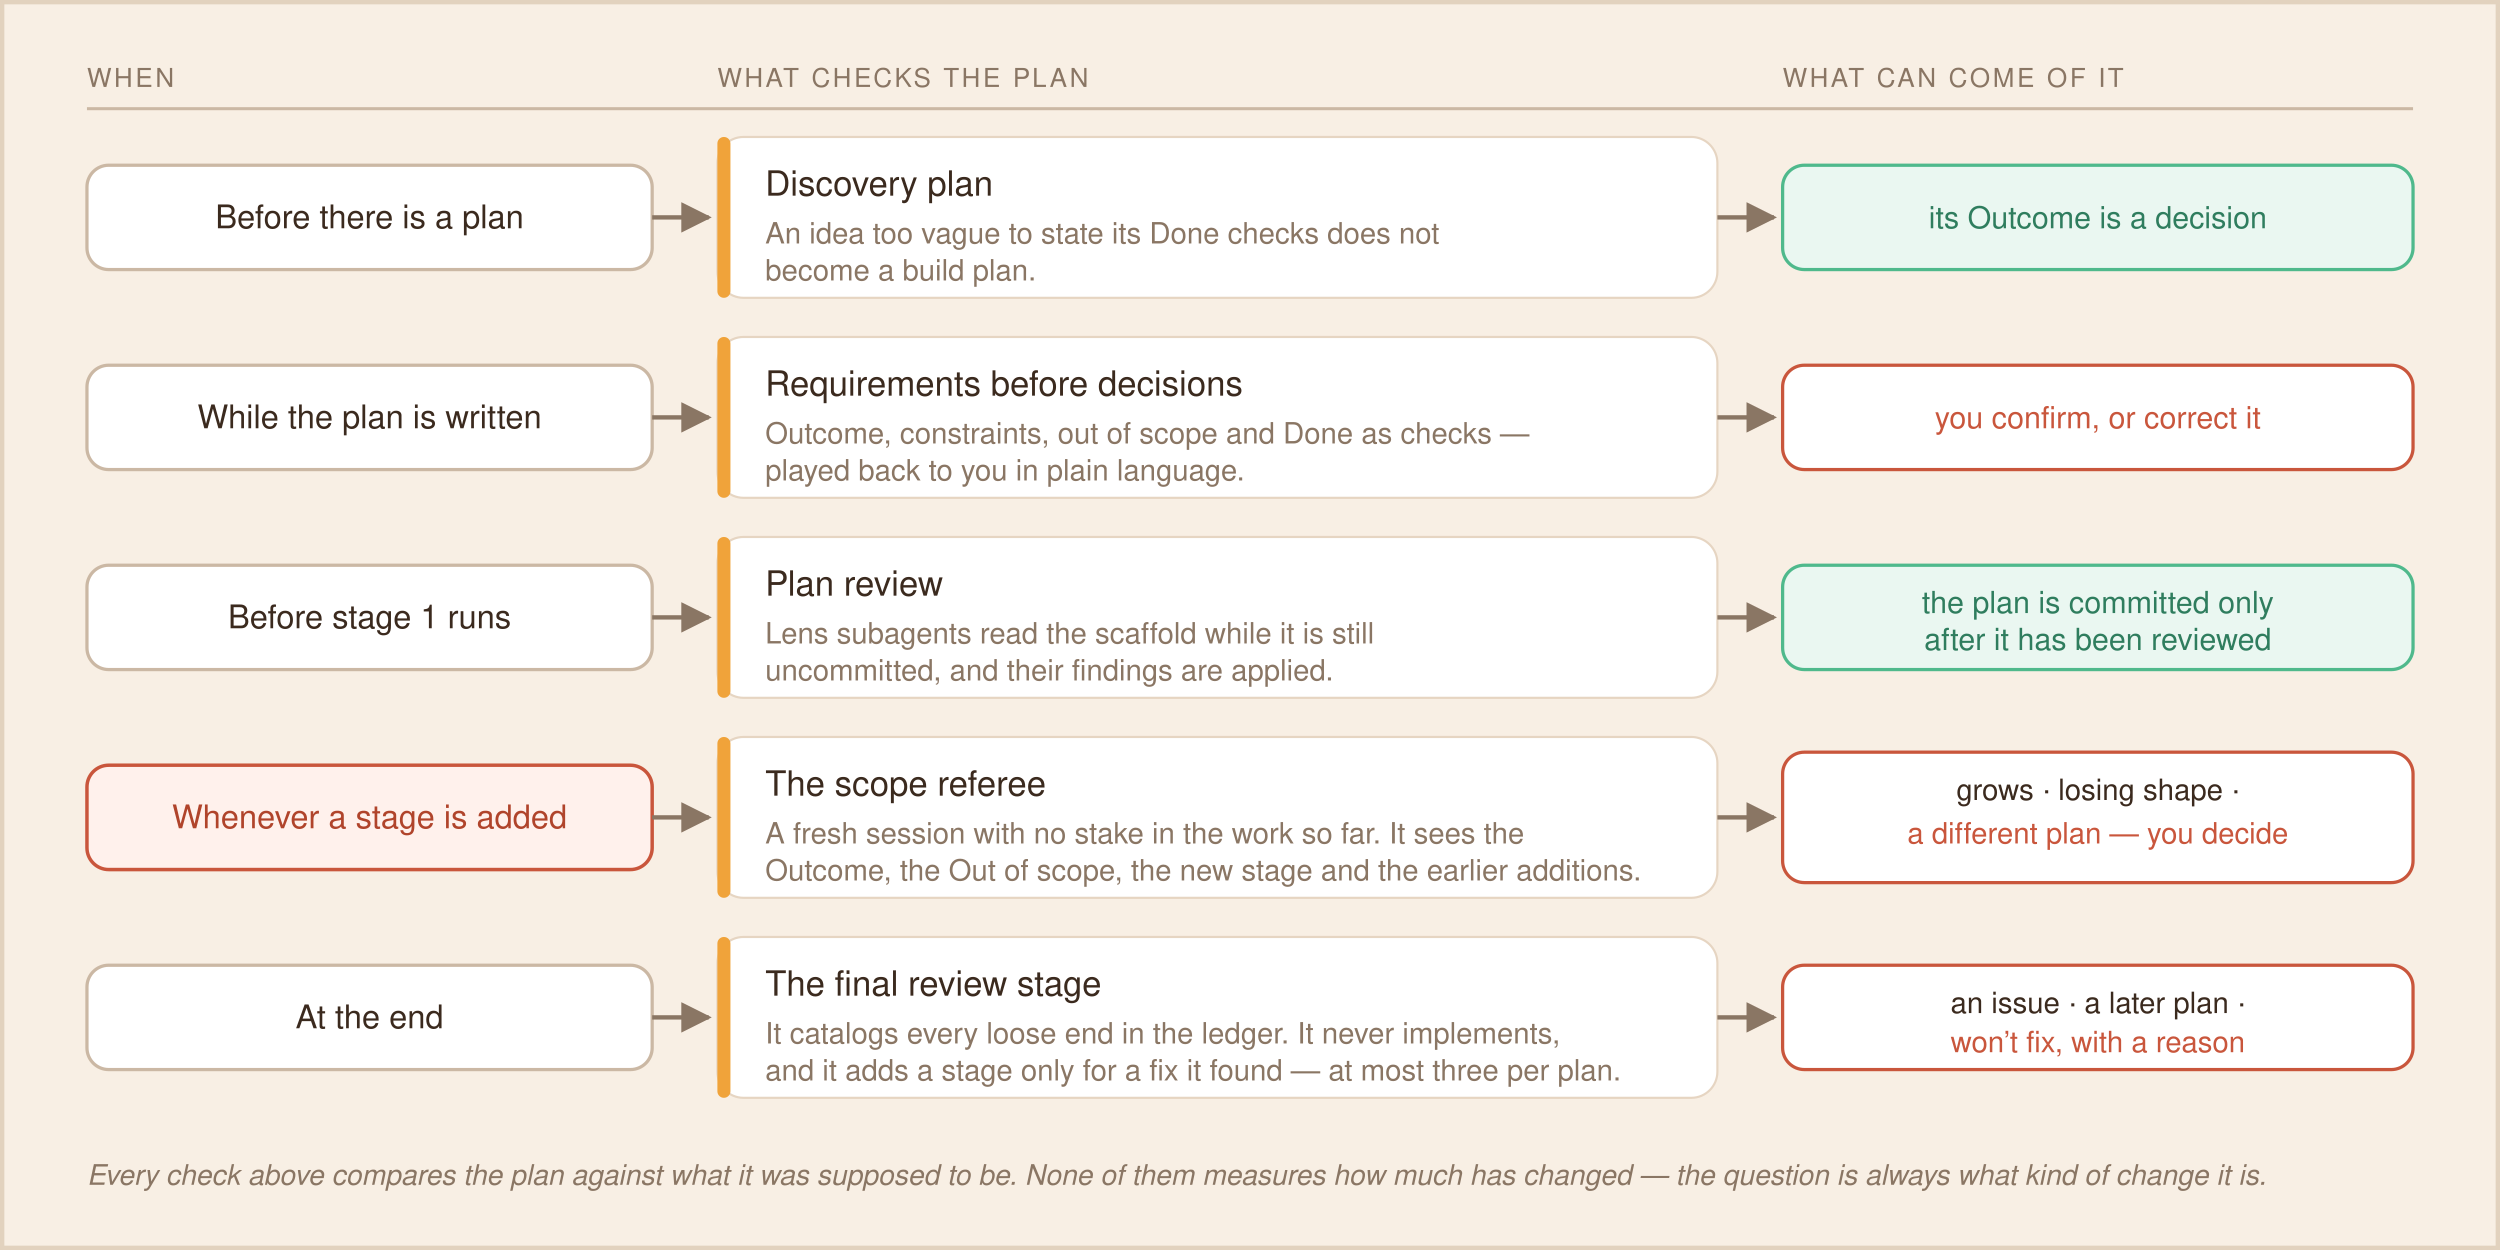
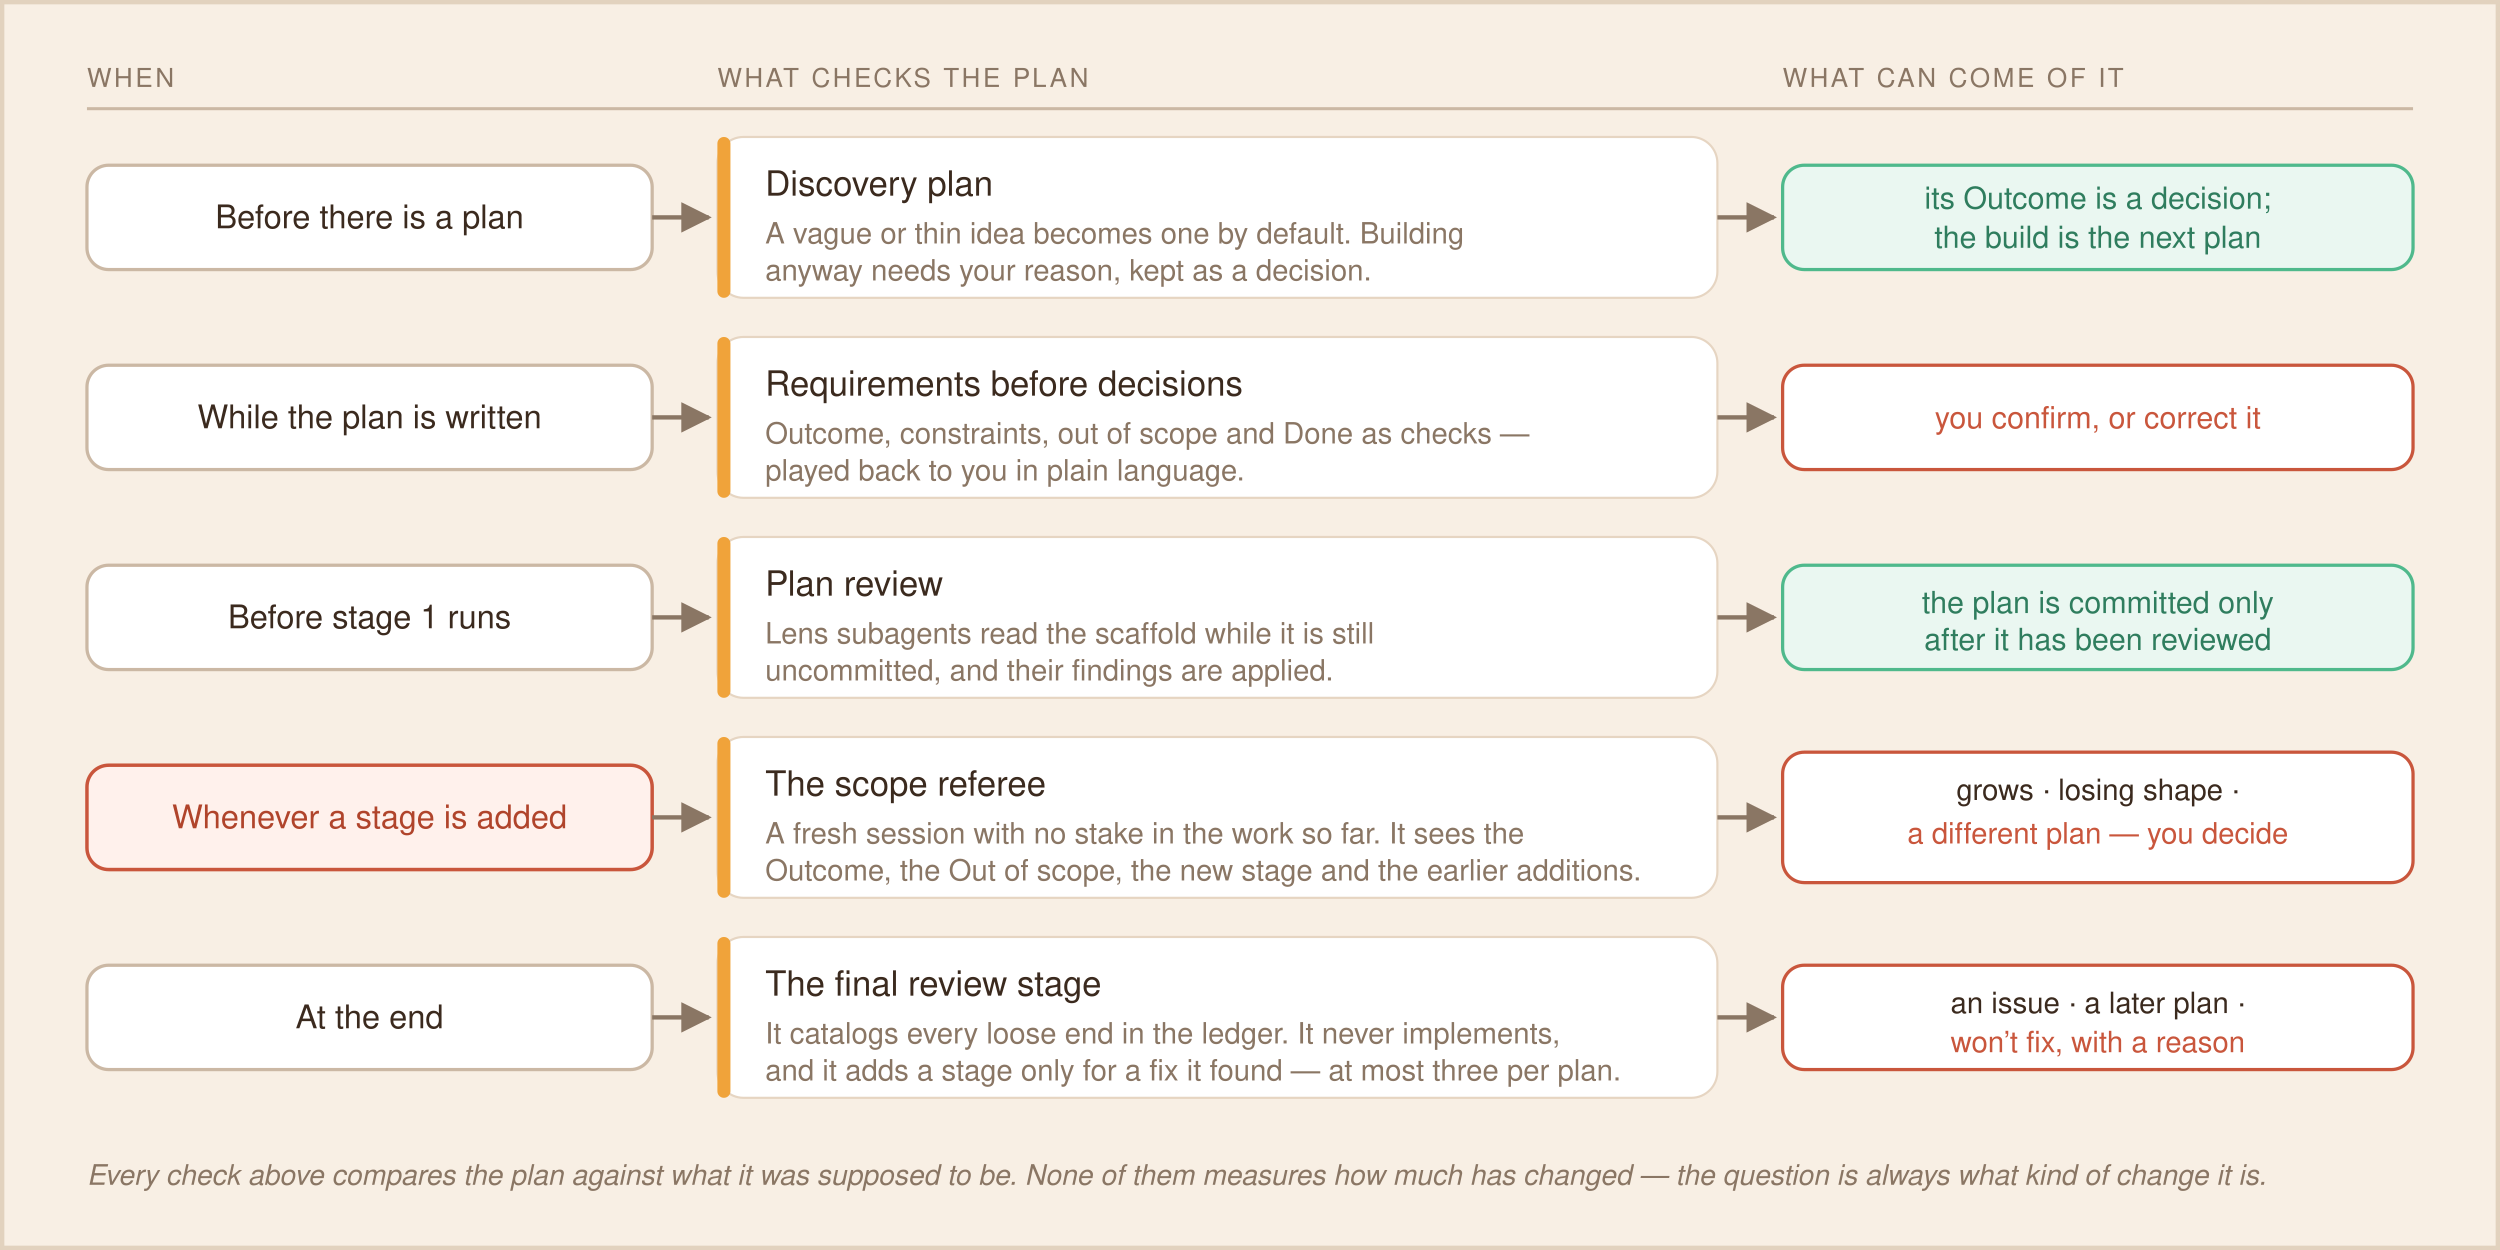
<svg xmlns="http://www.w3.org/2000/svg" viewBox="0 0 1150 575" width="1150" height="575" role="img" aria-label="Where a plan is checked against the project it was supposed to be: five moments, from before there is a plan to the final review, each with the check that fires and what can come of it.">
  <rect x="0" y="0" width="1150" height="575" fill="#F8EFE4" />
  <rect x="1" y="1" width="1148" height="573" fill="none" stroke="#E2D2BE" stroke-width="2" />
  <defs>
    <marker id="a3" viewBox="0 0 10 10" refX="9" refY="5" markerWidth="7" markerHeight="7" orient="auto-start-reverse">
      <path d="M 0 0 L 10 5 L 0 10 z" fill="#8A7664" />
    </marker>
  </defs>
  <g font-family="ui-sans-serif, system-ui, 'Segoe UI', Helvetica, Arial, sans-serif">
    <g fill="#8A7664" font-size="12" letter-spacing="1.2">
      <text x="40" y="40">WHEN</text>
      <text x="330" y="40">WHAT CHECKS THE PLAN</text>
      <text x="820" y="40">WHAT CAN COME OF IT</text>
    </g>
    <line x1="40" y1="50" x2="1110" y2="50" stroke="#CBB8A4" stroke-width="1.4" />
    <rect x="40" y="76" width="260" height="48" rx="10" fill="#FFFFFF" stroke="#CBB8A4" stroke-width="1.5" />
    <text x="170" y="105" font-size="15" fill="#3B2A1E" text-anchor="middle">Before there is a plan</text>
    <path d="M300 100h26" stroke="#8A7664" stroke-width="2" fill="none" marker-end="url(#a3)" />
    <rect x="330" y="63" width="460" height="74" rx="12" fill="#FFFFFF" stroke="#E6D5C2" />
    <rect x="330" y="63" width="6" height="74" rx="3" fill="#F0A33A" />
    <text x="352" y="90" font-size="16" fill="#3B2A1E">Discovery plan</text>
-     <text x="352" y="112" font-size="13.5" fill="#8A7664">An idea too vague to state its Done checks does not</text>
-     <text x="352" y="129" font-size="13.5" fill="#8A7664">become a build plan.</text>
+     <text x="352" y="112" font-size="13.5" fill="#8A7664">A vague or thin idea becomes one by default. Building</text>
+     <text x="352" y="129" font-size="13.5" fill="#8A7664">anyway needs your reason, kept as a decision.</text>
    <path d="M790 100h26" stroke="#8A7664" stroke-width="2" fill="none" marker-end="url(#a3)" />
    <rect x="820" y="76" width="290" height="48" rx="10" fill="#EAF7F1" stroke="#4FB98C" stroke-width="1.5" />
-     <text x="965" y="105" font-size="14" fill="#2F7D5E" text-anchor="middle">its Outcome is a decision</text>
+     <text x="965" y="96" font-size="14" fill="#2F7D5E" text-anchor="middle">its Outcome is a decision;</text>
+     <text x="965" y="114" font-size="14" fill="#2F7D5E" text-anchor="middle">the build is the next plan</text>
    <rect x="40" y="168" width="260" height="48" rx="10" fill="#FFFFFF" stroke="#CBB8A4" stroke-width="1.5" />
    <text x="170" y="197" font-size="15" fill="#3B2A1E" text-anchor="middle">While the plan is written</text>
    <path d="M300 192h26" stroke="#8A7664" stroke-width="2" fill="none" marker-end="url(#a3)" />
    <rect x="330" y="155" width="460" height="74" rx="12" fill="#FFFFFF" stroke="#E6D5C2" />
    <rect x="330" y="155" width="6" height="74" rx="3" fill="#F0A33A" />
    <text x="352" y="182" font-size="16" fill="#3B2A1E">Requirements before decisions</text>
    <text x="352" y="204" font-size="13.5" fill="#8A7664">Outcome, constraints, out of scope and Done as checks —</text>
    <text x="352" y="221" font-size="13.5" fill="#8A7664">played back to you in plain language.</text>
    <path d="M790 192h26" stroke="#8A7664" stroke-width="2" fill="none" marker-end="url(#a3)" />
    <rect x="820" y="168" width="290" height="48" rx="10" fill="#FFFFFF" stroke="#C9563C" stroke-width="1.5" />
    <text x="965" y="197" font-size="14" fill="#C9563C" text-anchor="middle">you confirm, or correct it</text>
    <rect x="40" y="260" width="260" height="48" rx="10" fill="#FFFFFF" stroke="#CBB8A4" stroke-width="1.5" />
    <text x="170" y="289" font-size="15" fill="#3B2A1E" text-anchor="middle">Before stage 1 runs</text>
    <path d="M300 284h26" stroke="#8A7664" stroke-width="2" fill="none" marker-end="url(#a3)" />
    <rect x="330" y="247" width="460" height="74" rx="12" fill="#FFFFFF" stroke="#E6D5C2" />
    <rect x="330" y="247" width="6" height="74" rx="3" fill="#F0A33A" />
    <text x="352" y="274" font-size="16" fill="#3B2A1E">Plan review</text>
    <text x="352" y="296" font-size="13.5" fill="#8A7664">Lens subagents read the scaffold while it is still</text>
    <text x="352" y="313" font-size="13.5" fill="#8A7664">uncommitted, and their findings are applied.</text>
    <path d="M790 284h26" stroke="#8A7664" stroke-width="2" fill="none" marker-end="url(#a3)" />
    <rect x="820" y="260" width="290" height="48" rx="10" fill="#EAF7F1" stroke="#4FB98C" stroke-width="1.5" />
    <text x="965" y="282" font-size="14" fill="#2F7D5E" text-anchor="middle">the plan is committed only</text>
    <text x="965" y="299" font-size="14" fill="#2F7D5E" text-anchor="middle">after it has been reviewed</text>
    <rect x="40" y="352" width="260" height="48" rx="10" fill="#FFF1EC" stroke="#C9563C" stroke-width="1.6" />
    <text x="170" y="381" font-size="15" fill="#B0442B" text-anchor="middle">Whenever a stage is added</text>
    <path d="M300 376h26" stroke="#8A7664" stroke-width="2" fill="none" marker-end="url(#a3)" />
    <rect x="330" y="339" width="460" height="74" rx="12" fill="#FFFFFF" stroke="#E6D5C2" />
    <rect x="330" y="339" width="6" height="74" rx="3" fill="#F0A33A" />
    <text x="352" y="366" font-size="16" fill="#3B2A1E">The scope referee</text>
    <text x="352" y="388" font-size="13.5" fill="#8A7664">A fresh session with no stake in the work so far. It sees the</text>
    <text x="352" y="405" font-size="13.5" fill="#8A7664">Outcome, the Out of scope, the new stage and the earlier additions.</text>
    <path d="M790 376h26" stroke="#8A7664" stroke-width="2" fill="none" marker-end="url(#a3)" />
    <rect x="820" y="346" width="290" height="60" rx="10" fill="#FFFFFF" stroke="#C9563C" stroke-width="1.5" />
    <text x="965" y="368" font-size="13.5" fill="#3B2A1E" text-anchor="middle">grows · losing shape ·</text>
    <text x="965" y="388" font-size="13.5" fill="#C9563C" text-anchor="middle">a different plan — you decide</text>
    <rect x="40" y="444" width="260" height="48" rx="10" fill="#FFFFFF" stroke="#CBB8A4" stroke-width="1.5" />
    <text x="170" y="473" font-size="15" fill="#3B2A1E" text-anchor="middle">At the end</text>
    <path d="M300 468h26" stroke="#8A7664" stroke-width="2" fill="none" marker-end="url(#a3)" />
    <rect x="330" y="431" width="460" height="74" rx="12" fill="#FFFFFF" stroke="#E6D5C2" />
    <rect x="330" y="431" width="6" height="74" rx="3" fill="#F0A33A" />
    <text x="352" y="458" font-size="16" fill="#3B2A1E">The final review stage</text>
    <text x="352" y="480" font-size="13.5" fill="#8A7664">It catalogs every loose end in the ledger. It never implements,</text>
    <text x="352" y="497" font-size="13.5" fill="#8A7664">and it adds a stage only for a fix it found — at most three per plan.</text>
    <path d="M790 468h26" stroke="#8A7664" stroke-width="2" fill="none" marker-end="url(#a3)" />
    <rect x="820" y="444" width="290" height="48" rx="10" fill="#FFFFFF" stroke="#C9563C" stroke-width="1.5" />
    <text x="965" y="466" font-size="13.5" fill="#3B2A1E" text-anchor="middle">an issue · a later plan ·</text>
    <text x="965" y="484" font-size="13.5" fill="#C9563C" text-anchor="middle">won’t fix, with a reason</text>
    <text x="40" y="545" font-size="13" fill="#8A7664" font-style="italic">Every check above compares the plan against what it was supposed to be. None of them measures how much has changed — the question is always what kind of change it is.</text>
  </g>
</svg>
